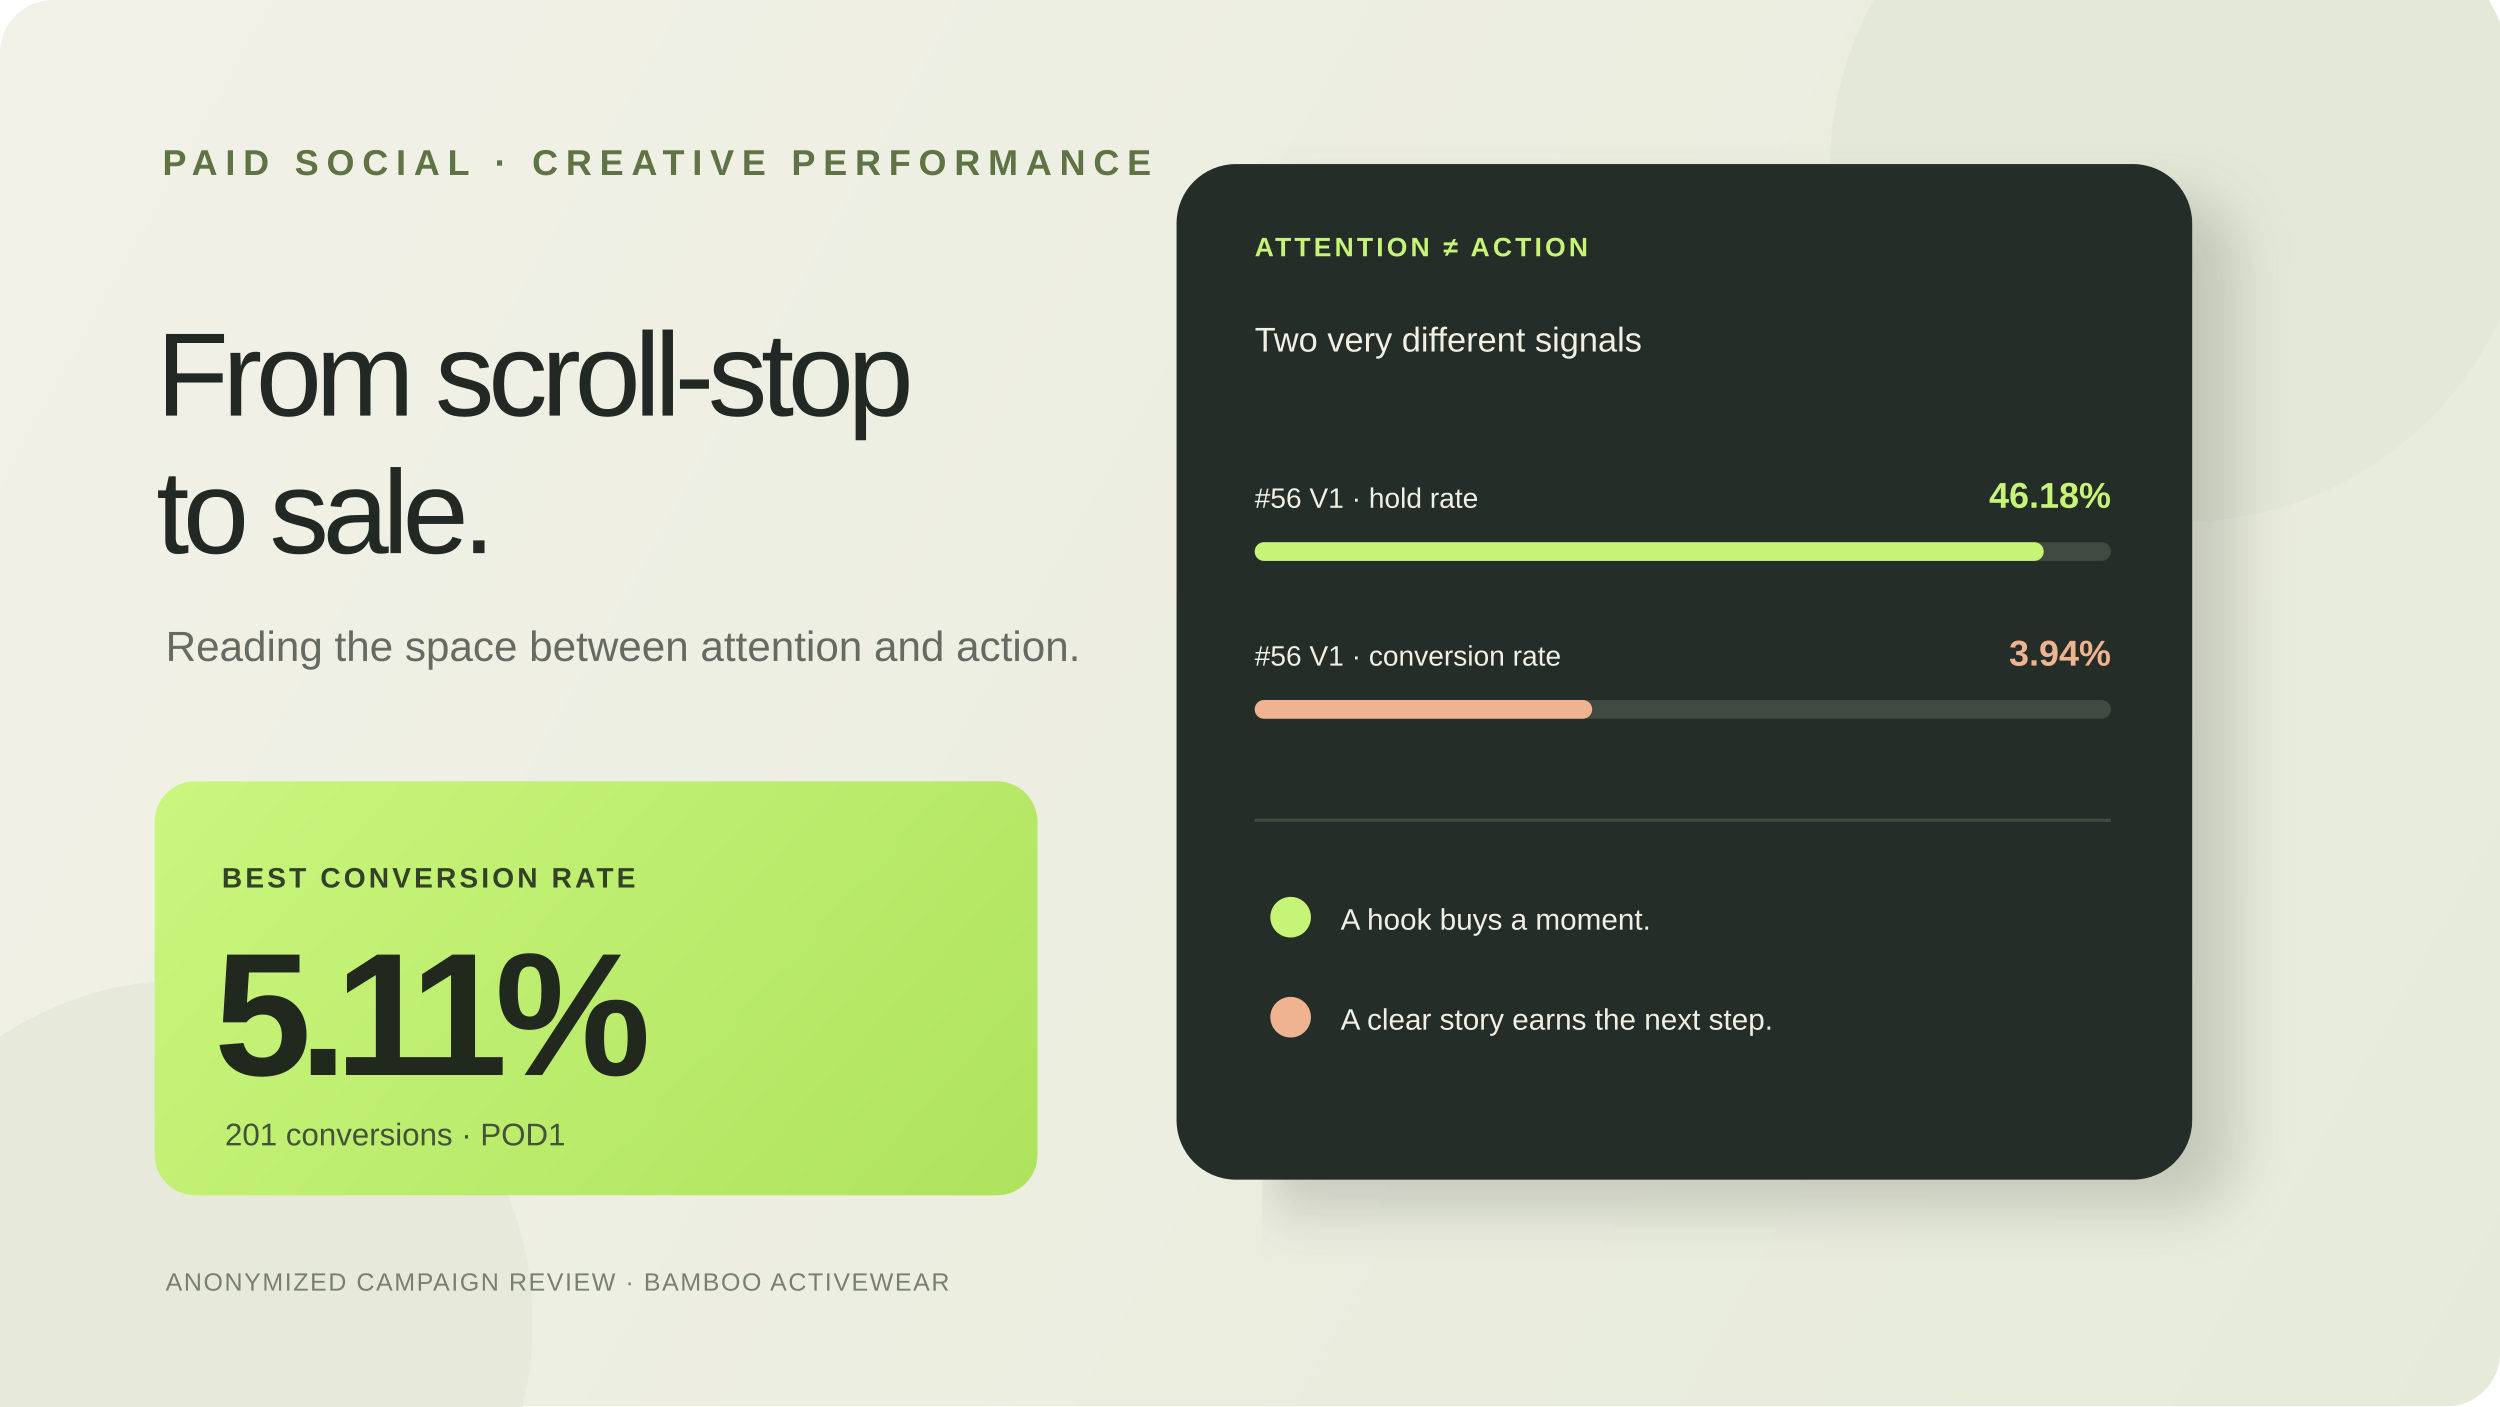
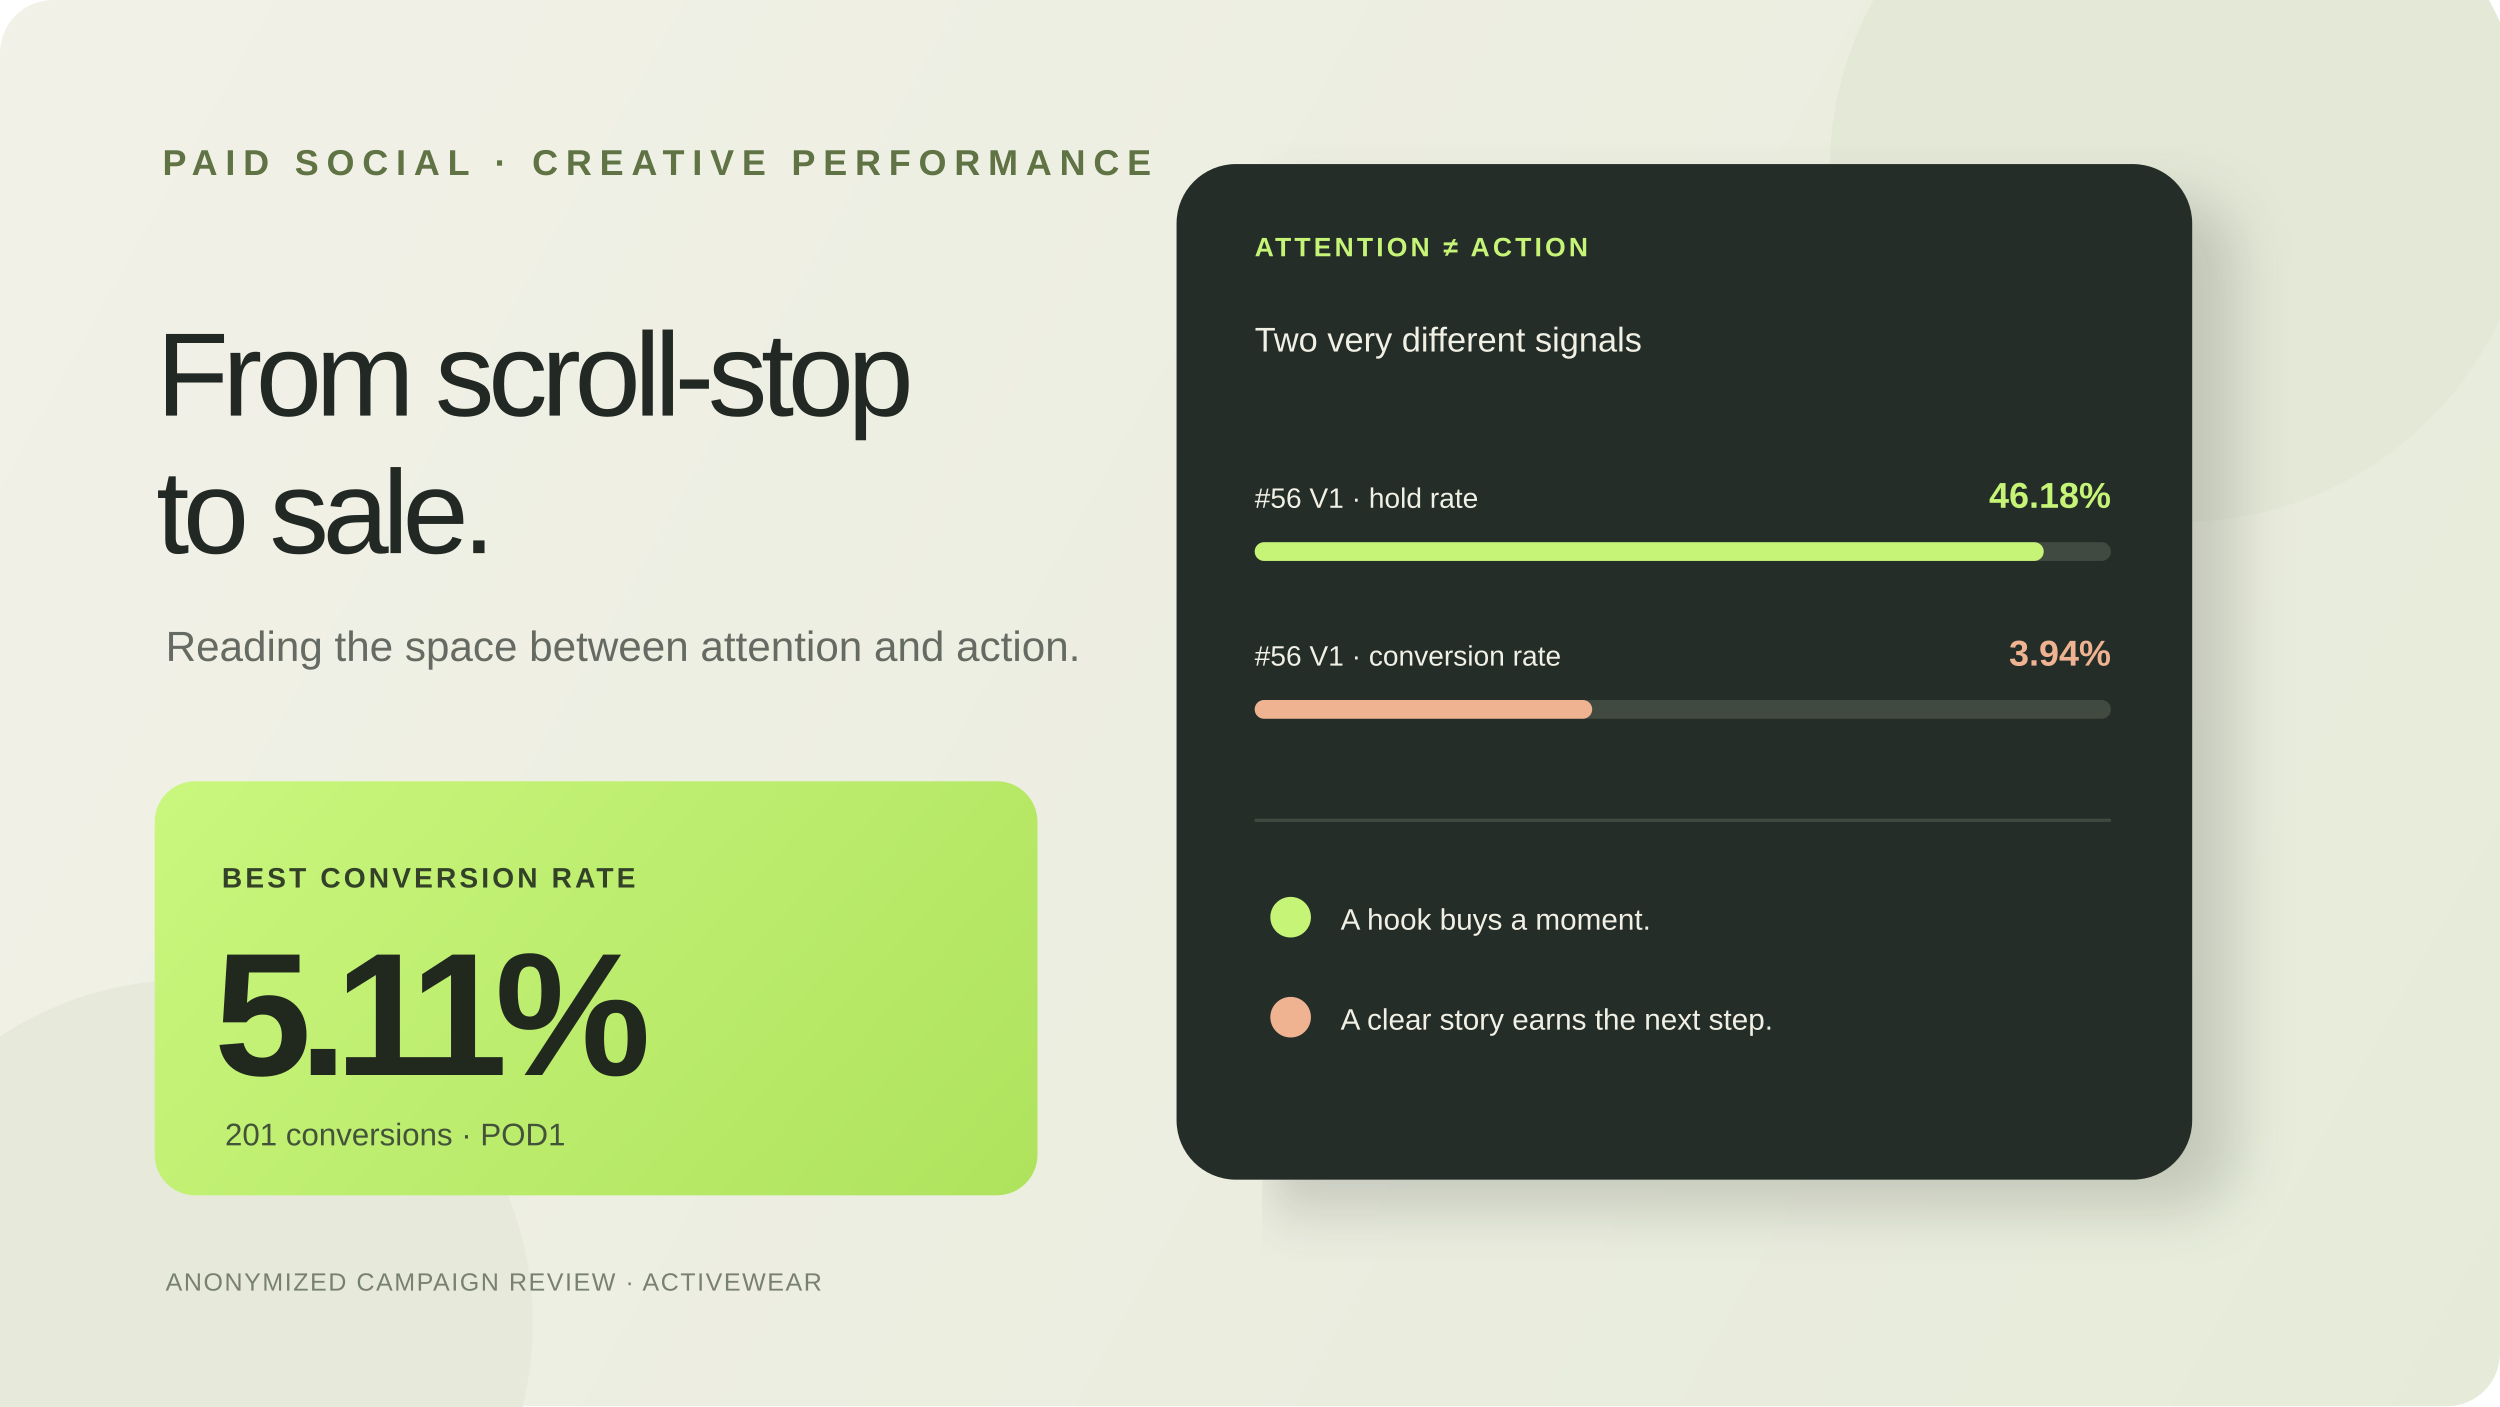
<svg xmlns="http://www.w3.org/2000/svg" width="1600" height="900" viewBox="0 0 1600 900" fill="none">
  <defs>
    <linearGradient id="bg" x1="0" y1="0" x2="1600" y2="900" gradientUnits="userSpaceOnUse">
      <stop stop-color="#F2F1E8" />
      <stop offset="1" stop-color="#E6EBD9" />
    </linearGradient>
    <linearGradient id="green" x1="120" y1="100" x2="890" y2="800" gradientUnits="userSpaceOnUse">
      <stop stop-color="#D5FF8C" />
      <stop offset="1" stop-color="#A6DC52" />
    </linearGradient>
    <filter id="shadow" x="808" y="92" width="687" height="716" color-interpolation-filters="sRGB" filterUnits="userSpaceOnUse">
      <feGaussianBlur stdDeviation="18" />
    </filter>
  </defs>
  <rect width="1600" height="900" rx="34" fill="url(#bg)" />
  <circle cx="1396" cy="109" r="225" fill="#E4E8D7" />
  <circle cx="121" cy="847" r="220" fill="#E7EADB" />
  <text x="104" y="112" fill="#607344" font-family="Arial,sans-serif" font-size="23" font-weight="700" letter-spacing="5">PAID SOCIAL · CREATIVE PERFORMANCE</text>
  <text x="100" y="266" fill="#222823" font-family="Arial,sans-serif" font-size="76" font-weight="500" letter-spacing="-4">From scroll-stop</text>
  <text x="100" y="354" fill="#222823" font-family="Arial,sans-serif" font-size="76" font-weight="500" letter-spacing="-4">to sale.</text>
  <text x="106" y="423" fill="#656B62" font-family="Arial,sans-serif" font-size="27">Reading the space between attention and action.</text>
  <rect x="99" y="500" width="565" height="265" rx="26" fill="url(#green)" />
  <text x="142" y="568" fill="#324127" font-family="Arial,sans-serif" font-size="18" font-weight="700" letter-spacing="2">BEST CONVERSION RATE</text>
  <text x="137" y="688" fill="#21291F" font-family="Arial,sans-serif" font-size="112" font-weight="600" letter-spacing="-8">5.11%</text>
  <text x="144" y="733" fill="#435339" font-family="Arial,sans-serif" font-size="20">201 conversions · POD1</text>
  <rect x="781" y="125" width="650" height="650" rx="38" fill="#242B26" filter="url(#shadow)" opacity=".18" />
  <rect x="753" y="105" width="650" height="650" rx="38" fill="#252D28" />
  <text x="803" y="164" fill="#C6F477" font-family="Arial,sans-serif" font-size="17" font-weight="700" letter-spacing="2">ATTENTION ≠ ACTION</text>
  <text x="803" y="225" fill="#F1F0E5" font-family="Arial,sans-serif" font-size="22">Two very different signals</text>
  <text x="803" y="325" fill="#F1F0E5" font-family="Arial,sans-serif" font-size="18">#56 V1 · hold rate</text>
  <text x="1351" y="325" fill="#C6F477" font-family="Arial,sans-serif" font-size="23" font-weight="700" text-anchor="end">46.18%</text>
  <rect x="803" y="347" width="548" height="12" rx="6" fill="#414A40" />
  <rect x="803" y="347" width="505" height="12" rx="6" fill="#C6F477" />
  <text x="803" y="426" fill="#F1F0E5" font-family="Arial,sans-serif" font-size="18">#56 V1 · conversion rate</text>
  <text x="1351" y="426" fill="#F0B391" font-family="Arial,sans-serif" font-size="23" font-weight="700" text-anchor="end">3.94%</text>
  <rect x="803" y="448" width="548" height="12" rx="6" fill="#414A40" />
  <rect x="803" y="448" width="216" height="12" rx="6" fill="#F0B391" />
  <path d="M803 525H1351" stroke="#414A40" stroke-width="2" />
  <circle cx="826" cy="587" r="13" fill="#C6F477" />
  <text x="858" y="595" fill="#F1F0E5" font-family="Arial,sans-serif" font-size="19">A hook buys a moment.</text>
  <circle cx="826" cy="651" r="13" fill="#F0B391" />
  <text x="858" y="659" fill="#F1F0E5" font-family="Arial,sans-serif" font-size="19">A clear story earns the next step.</text>
-   <text x="106" y="826" fill="#78806F" font-family="Arial,sans-serif" font-size="16" letter-spacing="1">ANONYMIZED CAMPAIGN REVIEW · BAMBOO ACTIVEWEAR</text>
+   <text x="106" y="826" fill="#78806F" font-family="Arial,sans-serif" font-size="16" letter-spacing="1">ANONYMIZED CAMPAIGN REVIEW · ACTIVEWEAR</text>
</svg>
